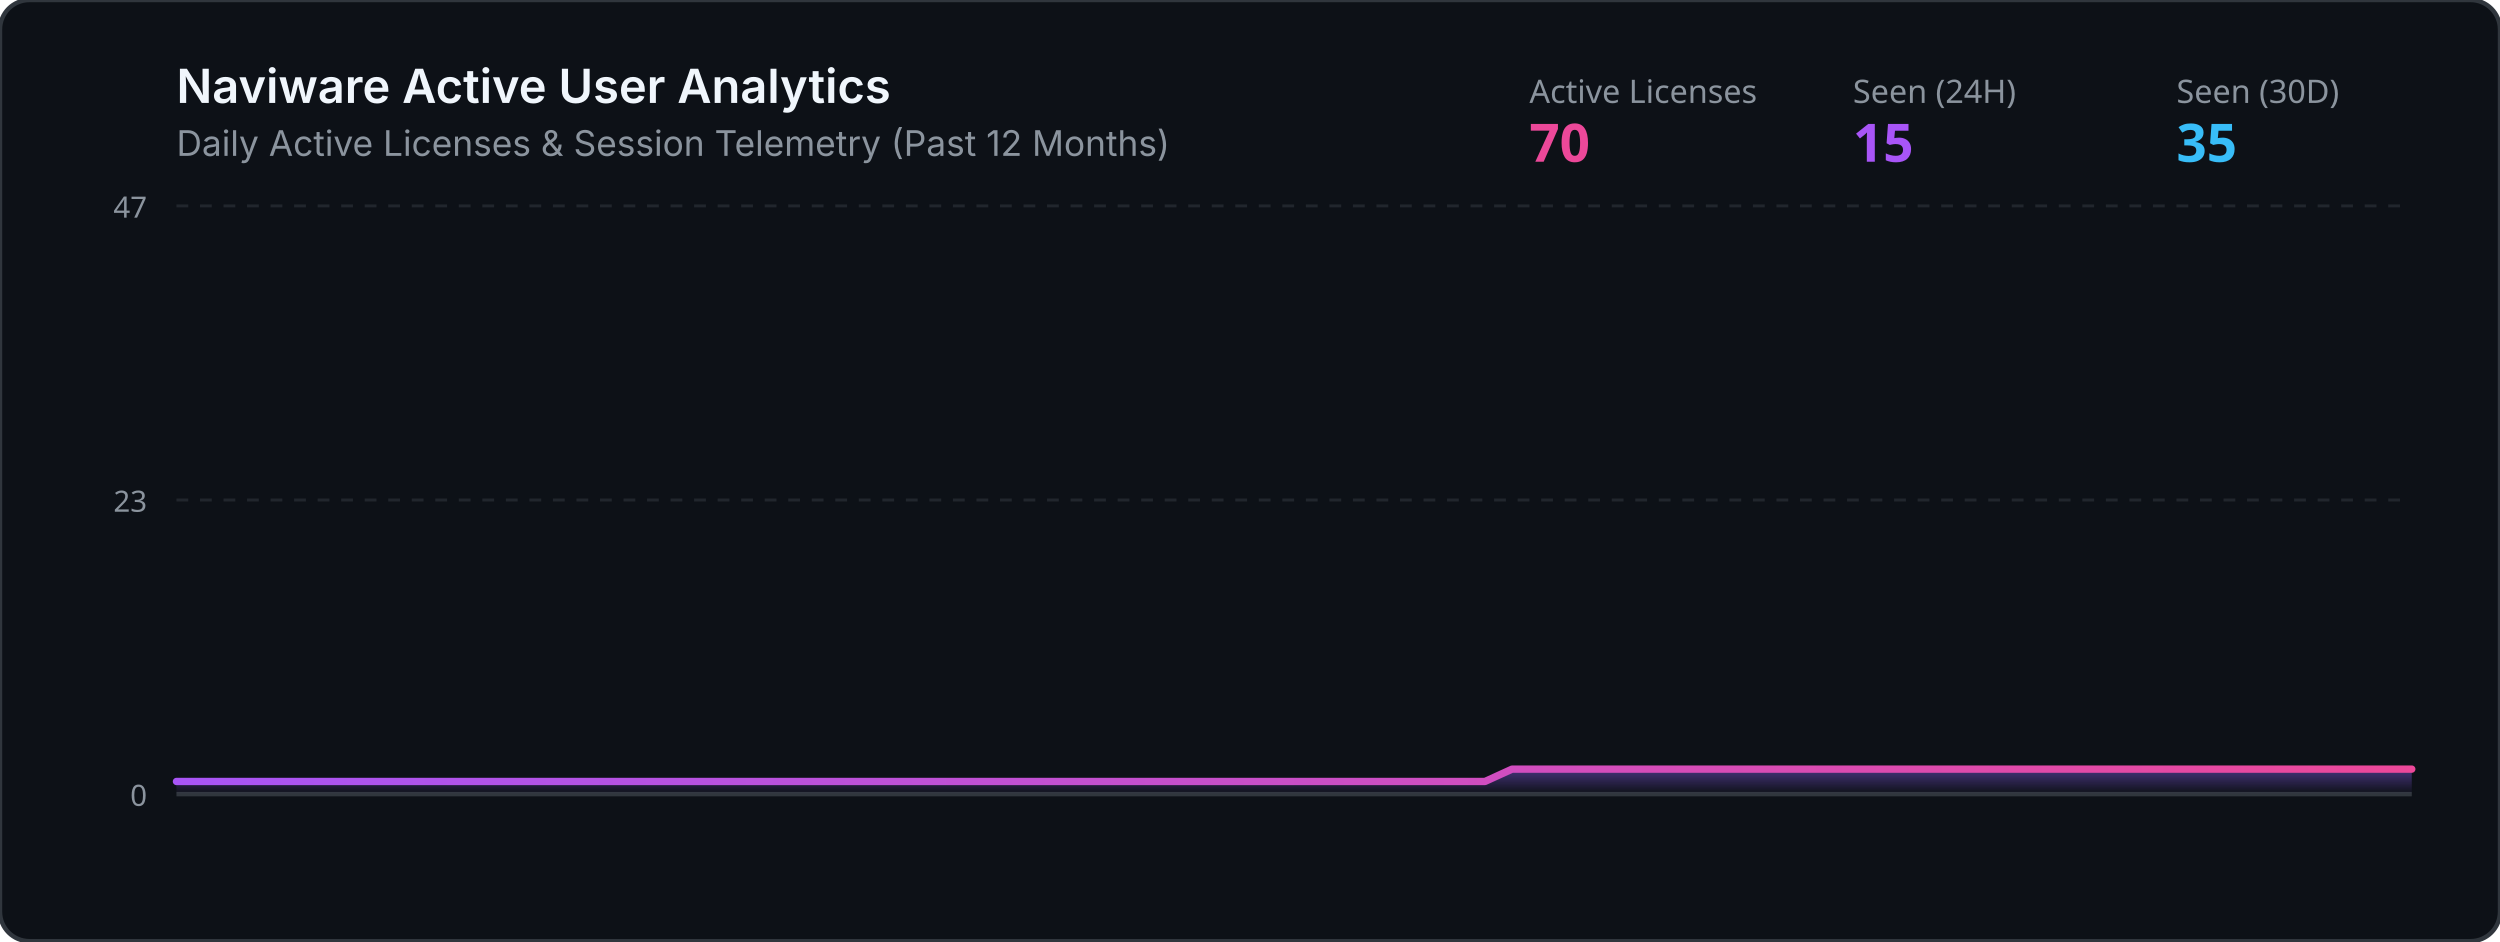
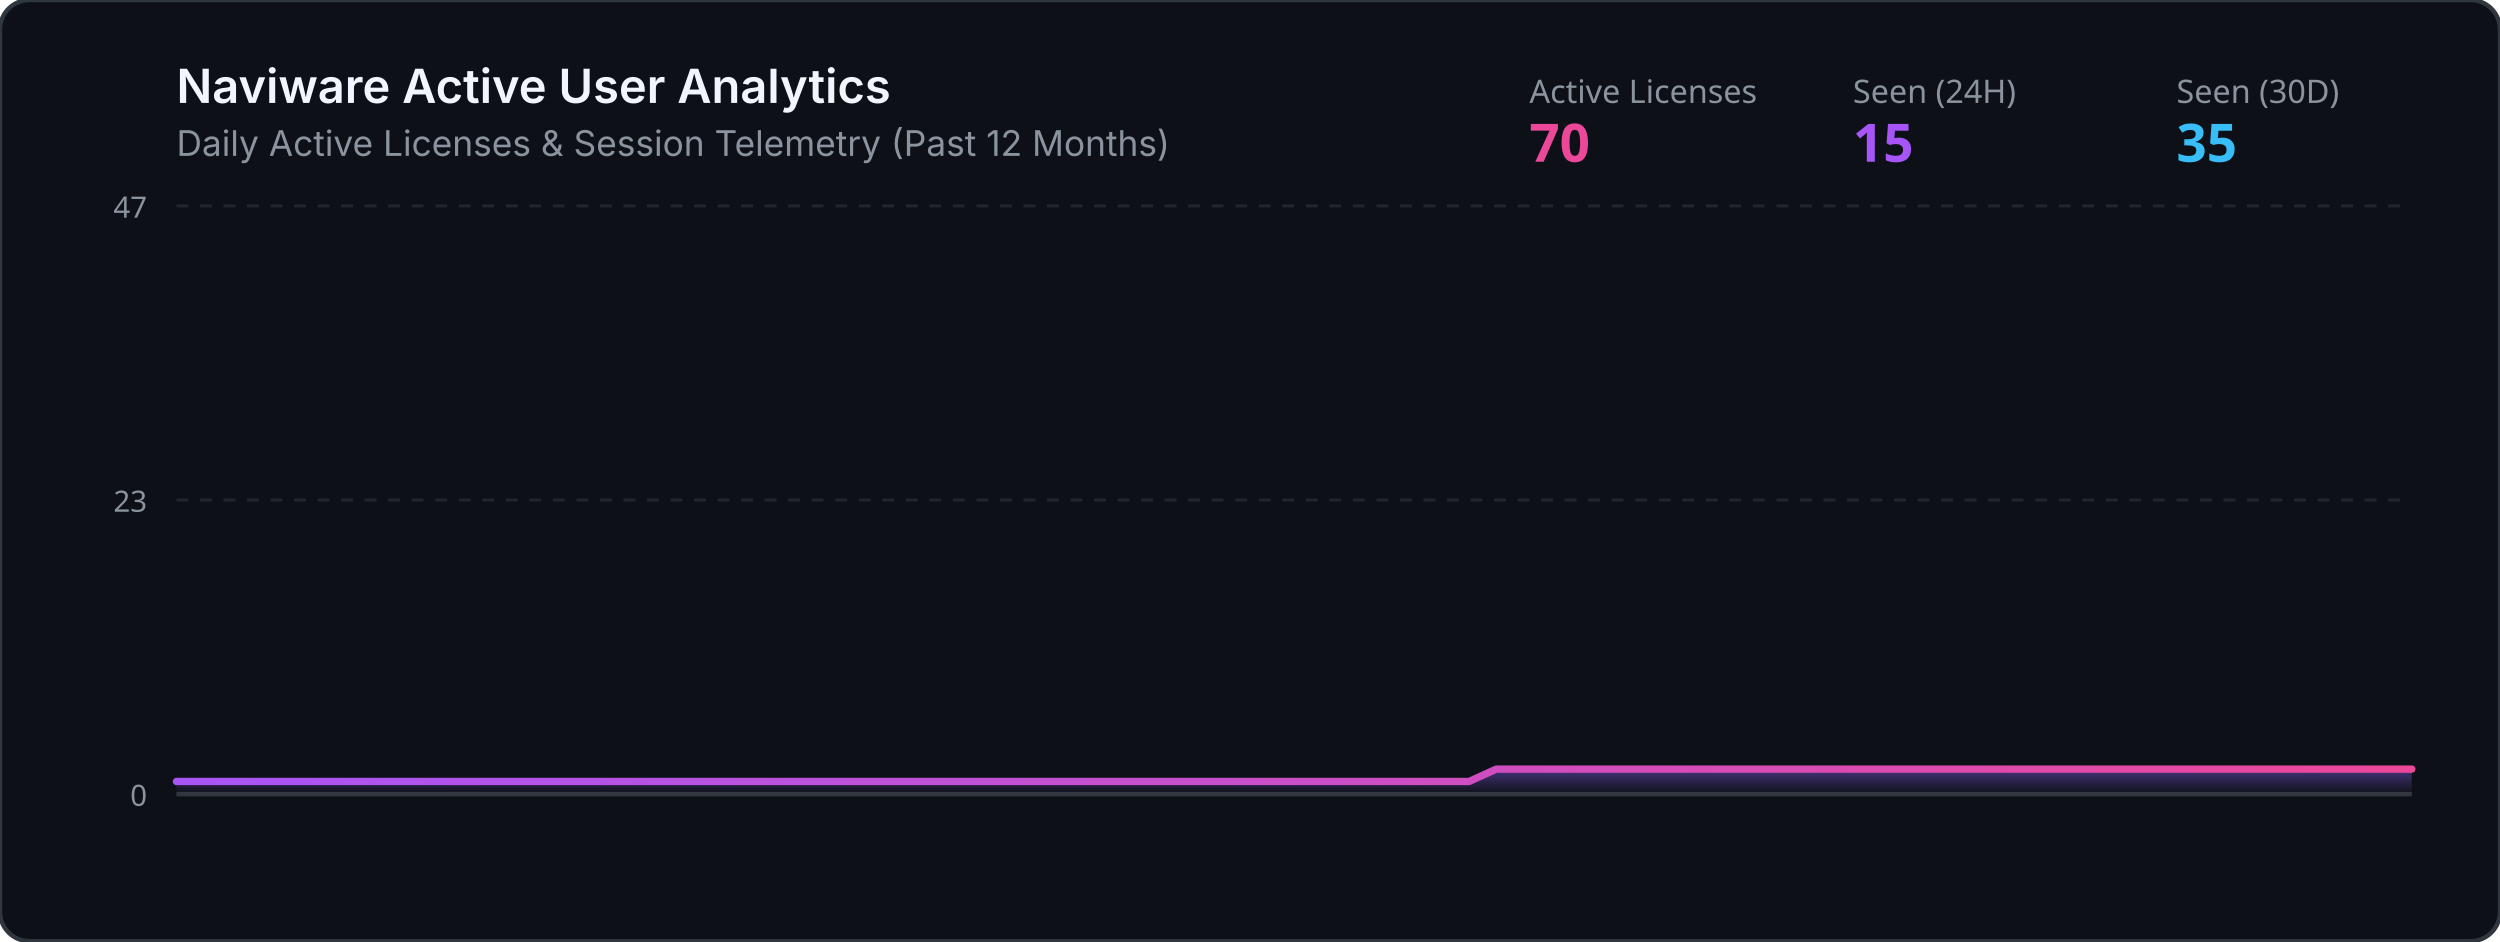
<svg xmlns="http://www.w3.org/2000/svg" viewBox="0 0 850 320" width="100%" height="320">
  <defs>
    <linearGradient id="grad" x1="0%" y1="0%" x2="0%" y2="100%">
      <stop offset="0%" stop-color="#8b5cf6" stop-opacity="0.45" />
      <stop offset="100%" stop-color="#8b5cf6" stop-opacity="0.0" />
    </linearGradient>
    <linearGradient id="lineGrad" x1="0%" y1="0%" x2="100%" y2="0%">
      <stop offset="0%" stop-color="#a855f7" />
      <stop offset="100%" stop-color="#ec4899" />
    </linearGradient>
  </defs>
  <rect width="850" height="320" rx="10" fill="#0d1117" stroke="#30363d" stroke-width="1.5" />
  <text x="60" y="35" fill="#f0f6fc" font-family="-apple-system,BlinkMacSystemFont,Segoe UI,sans-serif" font-size="16" font-weight="600">Naviware Active User Analytics</text>
  <text x="60" y="53" fill="#8b949e" font-family="-apple-system,BlinkMacSystemFont,Segoe UI,sans-serif" font-size="12">Daily Active Licenses &amp; Session Telemetry (Past 12 Months)</text>
  <text x="520" y="35" fill="#8b949e" font-family="sans-serif" font-size="11">Active Licenses</text>
  <text x="520" y="55" fill="#ec4899" font-family="sans-serif" font-size="18" font-weight="bold">70</text>
  <text x="630" y="35" fill="#8b949e" font-family="sans-serif" font-size="11">Seen (24H)</text>
  <text x="630" y="55" fill="#a855f7" font-family="sans-serif" font-size="18" font-weight="bold">15</text>
  <text x="740" y="35" fill="#8b949e" font-family="sans-serif" font-size="11">Seen (30D)</text>
  <text x="740" y="55" fill="#38bdf8" font-family="sans-serif" font-size="18" font-weight="bold">35</text>
  <line x1="60" y1="70" x2="820" y2="70" stroke="#21262d" stroke-width="1" stroke-dasharray="4" />
  <line x1="60" y1="170.0" x2="820" y2="170.0" stroke="#21262d" stroke-width="1" stroke-dasharray="4" />
  <line x1="60" y1="270" x2="820" y2="270" stroke="#30363d" stroke-width="1.5" />
  <text x="50" y="74" fill="#8b949e" font-family="sans-serif" font-size="10" text-anchor="end">47</text>
  <text x="50" y="174.0" fill="#8b949e" font-family="sans-serif" font-size="10" text-anchor="end">23</text>
  <text x="50" y="274" fill="#8b949e" font-family="sans-serif" font-size="10" text-anchor="end">0</text>
-   <polygon points="60,270 60.0,265.7 69.3,265.7 78.5,265.7 87.8,265.7 97.1,265.7 106.3,265.7 115.6,265.7 124.9,265.7 134.1,265.7 143.4,265.7 152.7,265.7 162.0,265.7 171.2,265.7 180.5,265.7 189.8,265.7 199.0,265.7 208.3,265.7 217.6,265.7 226.8,265.7 236.1,265.7 245.4,265.7 254.6,265.7 263.9,265.7 273.2,265.7 282.4,265.7 291.7,265.7 301.0,265.7 310.2,265.7 319.5,265.7 328.8,265.7 338.0,265.7 347.3,265.7 356.6,265.7 365.9,265.7 375.1,265.7 384.4,265.7 393.7,265.7 402.9,265.7 412.2,265.7 421.5,265.7 430.7,265.7 440.0,265.7 449.3,265.7 458.5,265.7 467.8,265.7 477.1,265.7 486.3,265.7 495.6,265.7 504.9,265.7 514.1,261.5 523.4,261.5 532.7,261.5 542.0,261.5 551.2,261.5 560.5,261.5 569.8,261.5 579.0,261.5 588.3,261.5 597.6,261.5 606.8,261.5 616.1,261.5 625.4,261.5 634.6,261.5 643.9,261.5 653.2,261.5 662.4,261.5 671.7,261.5 681.0,261.5 690.2,261.5 699.5,261.5 708.8,261.5 718.0,261.5 727.3,261.5 736.6,261.5 745.9,261.5 755.1,261.5 764.4,261.5 773.7,261.5 782.9,261.5 792.2,261.5 801.5,261.5 810.7,261.5 820.0,261.5 820,270" fill="url(#grad)" />
-   <polyline points="60.0,265.7 69.3,265.7 78.5,265.7 87.8,265.7 97.1,265.7 106.3,265.7 115.6,265.7 124.9,265.7 134.1,265.7 143.4,265.7 152.7,265.7 162.0,265.7 171.2,265.7 180.5,265.7 189.8,265.7 199.0,265.7 208.3,265.7 217.6,265.7 226.8,265.7 236.1,265.7 245.4,265.7 254.6,265.7 263.9,265.7 273.2,265.7 282.4,265.7 291.7,265.7 301.0,265.7 310.2,265.7 319.5,265.7 328.8,265.7 338.0,265.7 347.3,265.7 356.6,265.7 365.9,265.7 375.1,265.7 384.4,265.7 393.7,265.7 402.9,265.7 412.2,265.7 421.5,265.7 430.7,265.7 440.0,265.7 449.3,265.7 458.5,265.7 467.8,265.7 477.1,265.7 486.3,265.7 495.6,265.7 504.9,265.7 514.1,261.5 523.4,261.5 532.7,261.5 542.0,261.5 551.2,261.5 560.5,261.5 569.8,261.5 579.0,261.5 588.3,261.5 597.6,261.5 606.8,261.5 616.1,261.5 625.4,261.5 634.6,261.5 643.9,261.5 653.2,261.5 662.4,261.5 671.7,261.5 681.0,261.5 690.2,261.5 699.5,261.5 708.8,261.5 718.0,261.5 727.3,261.5 736.6,261.5 745.9,261.5 755.1,261.5 764.4,261.5 773.7,261.5 782.9,261.5 792.2,261.5 801.5,261.5 810.7,261.5 820.0,261.5" fill="none" stroke="url(#lineGrad)" stroke-width="2.5" stroke-linecap="round" stroke-linejoin="round" />
+   <polygon points="60,270 60.0,265.7 69.2,265.7 78.3,265.7 87.5,265.7 96.6,265.7 105.8,265.7 114.9,265.7 124.1,265.7 133.3,265.7 142.4,265.7 151.6,265.7 160.7,265.7 169.9,265.7 179.0,265.7 188.2,265.7 197.3,265.7 206.5,265.7 215.7,265.7 224.8,265.7 234.0,265.7 243.1,265.7 252.3,265.7 261.4,265.7 270.6,265.7 279.8,265.7 288.9,265.7 298.1,265.7 307.2,265.7 316.4,265.7 325.5,265.7 334.7,265.7 343.9,265.7 353.0,265.7 362.2,265.7 371.3,265.7 380.5,265.7 389.6,265.7 398.8,265.7 408.0,265.7 417.1,265.7 426.3,265.7 435.4,265.7 444.6,265.7 453.7,265.7 462.9,265.7 472.0,265.7 481.2,265.7 490.4,265.7 499.5,265.7 508.7,261.5 517.8,261.5 527.0,261.5 536.1,261.5 545.3,261.5 554.5,261.5 563.6,261.5 572.8,261.5 581.9,261.5 591.1,261.5 600.2,261.5 609.4,261.5 618.6,261.5 627.7,261.5 636.9,261.5 646.0,261.5 655.2,261.5 664.3,261.5 673.5,261.5 682.7,261.5 691.8,261.5 701.0,261.5 710.1,261.5 719.3,261.5 728.4,261.5 737.6,261.5 746.7,261.5 755.9,261.5 765.1,261.5 774.2,261.5 783.4,261.5 792.5,261.5 801.7,261.5 810.8,261.5 820.0,261.5 820,270" fill="url(#grad)" />
+   <polyline points="60.0,265.7 69.2,265.7 78.3,265.7 87.5,265.7 96.6,265.7 105.8,265.7 114.9,265.7 124.1,265.7 133.3,265.7 142.4,265.7 151.6,265.7 160.7,265.7 169.9,265.7 179.0,265.7 188.2,265.7 197.3,265.7 206.5,265.7 215.7,265.7 224.8,265.7 234.0,265.7 243.1,265.7 252.3,265.7 261.4,265.7 270.6,265.7 279.8,265.7 288.9,265.7 298.1,265.7 307.2,265.7 316.4,265.7 325.5,265.7 334.7,265.7 343.9,265.7 353.0,265.7 362.2,265.7 371.3,265.7 380.5,265.7 389.6,265.7 398.8,265.7 408.0,265.7 417.1,265.7 426.3,265.7 435.4,265.7 444.6,265.7 453.7,265.7 462.9,265.7 472.0,265.7 481.2,265.7 490.4,265.7 499.5,265.7 508.7,261.5 517.8,261.5 527.0,261.5 536.1,261.5 545.3,261.5 554.5,261.5 563.6,261.5 572.8,261.5 581.9,261.5 591.1,261.5 600.2,261.5 609.4,261.5 618.6,261.5 627.7,261.5 636.9,261.5 646.0,261.5 655.2,261.5 664.3,261.5 673.5,261.5 682.7,261.5 691.8,261.5 701.0,261.5 710.1,261.5 719.3,261.5 728.4,261.5 737.6,261.5 746.7,261.5 755.9,261.5 765.1,261.5 774.2,261.5 783.4,261.5 792.5,261.5 801.7,261.5 810.8,261.5 820.0,261.5" fill="none" stroke="url(#lineGrad)" stroke-width="2.5" stroke-linecap="round" stroke-linejoin="round" />
</svg>
